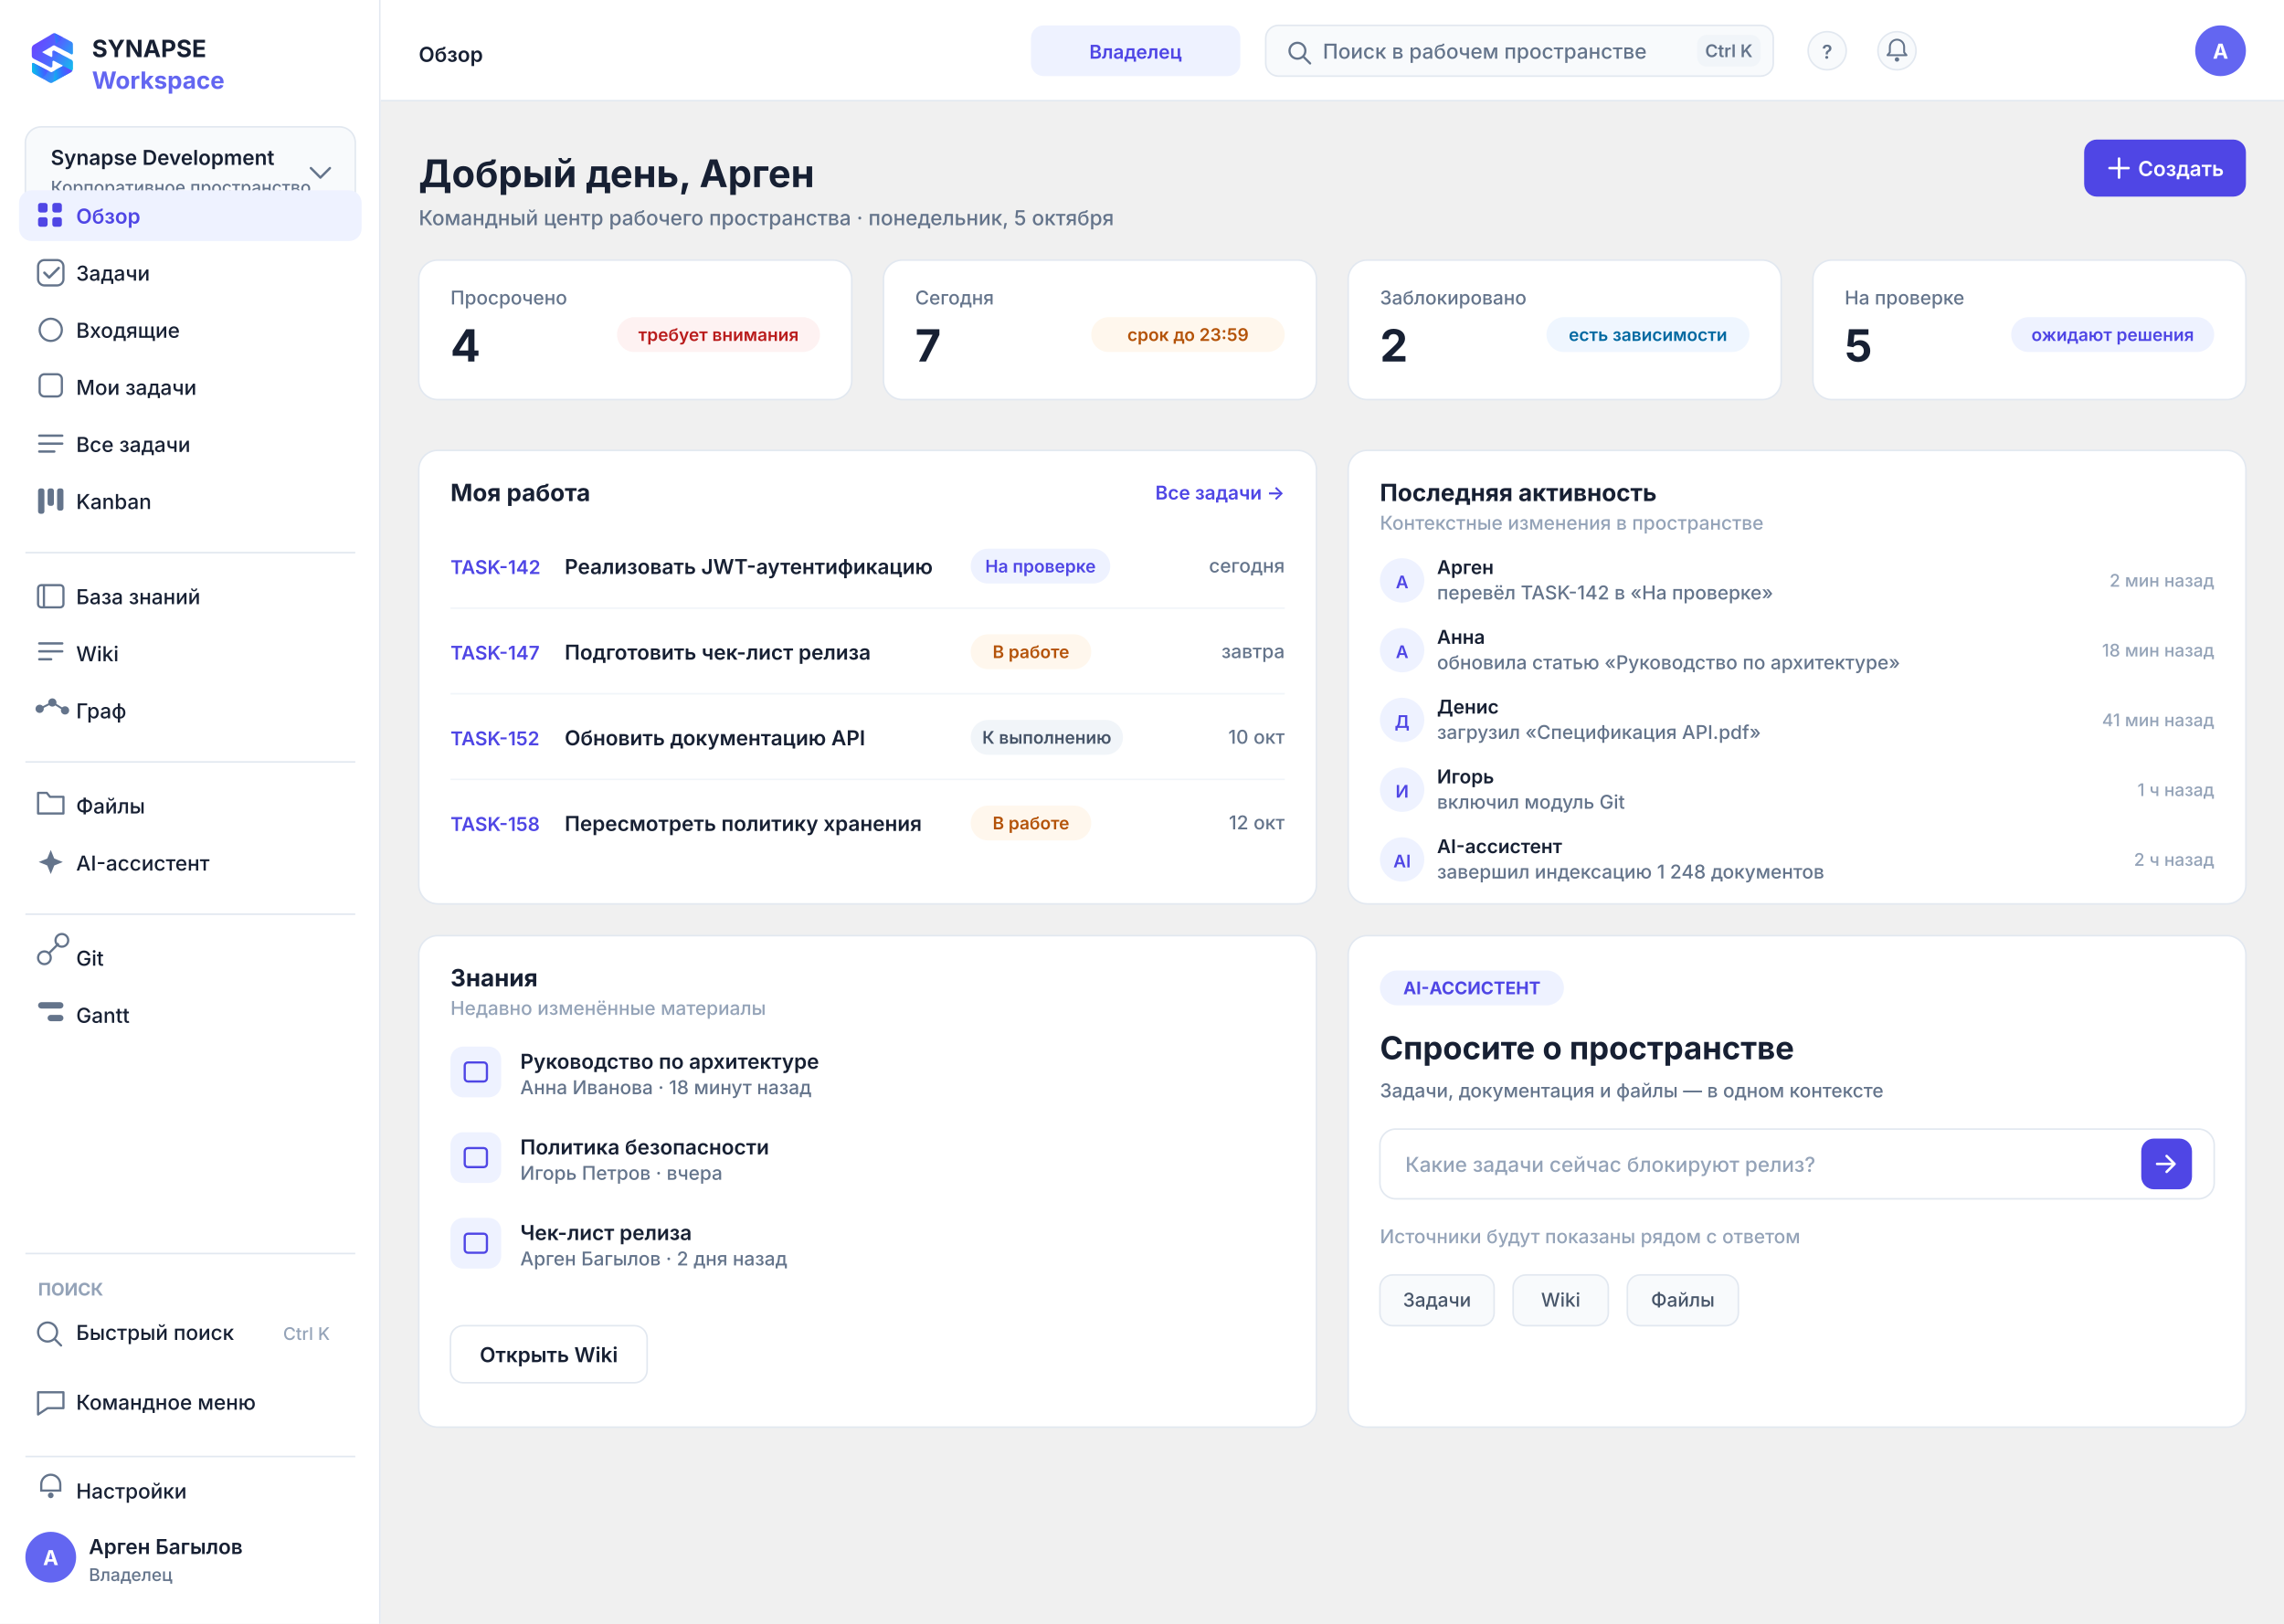
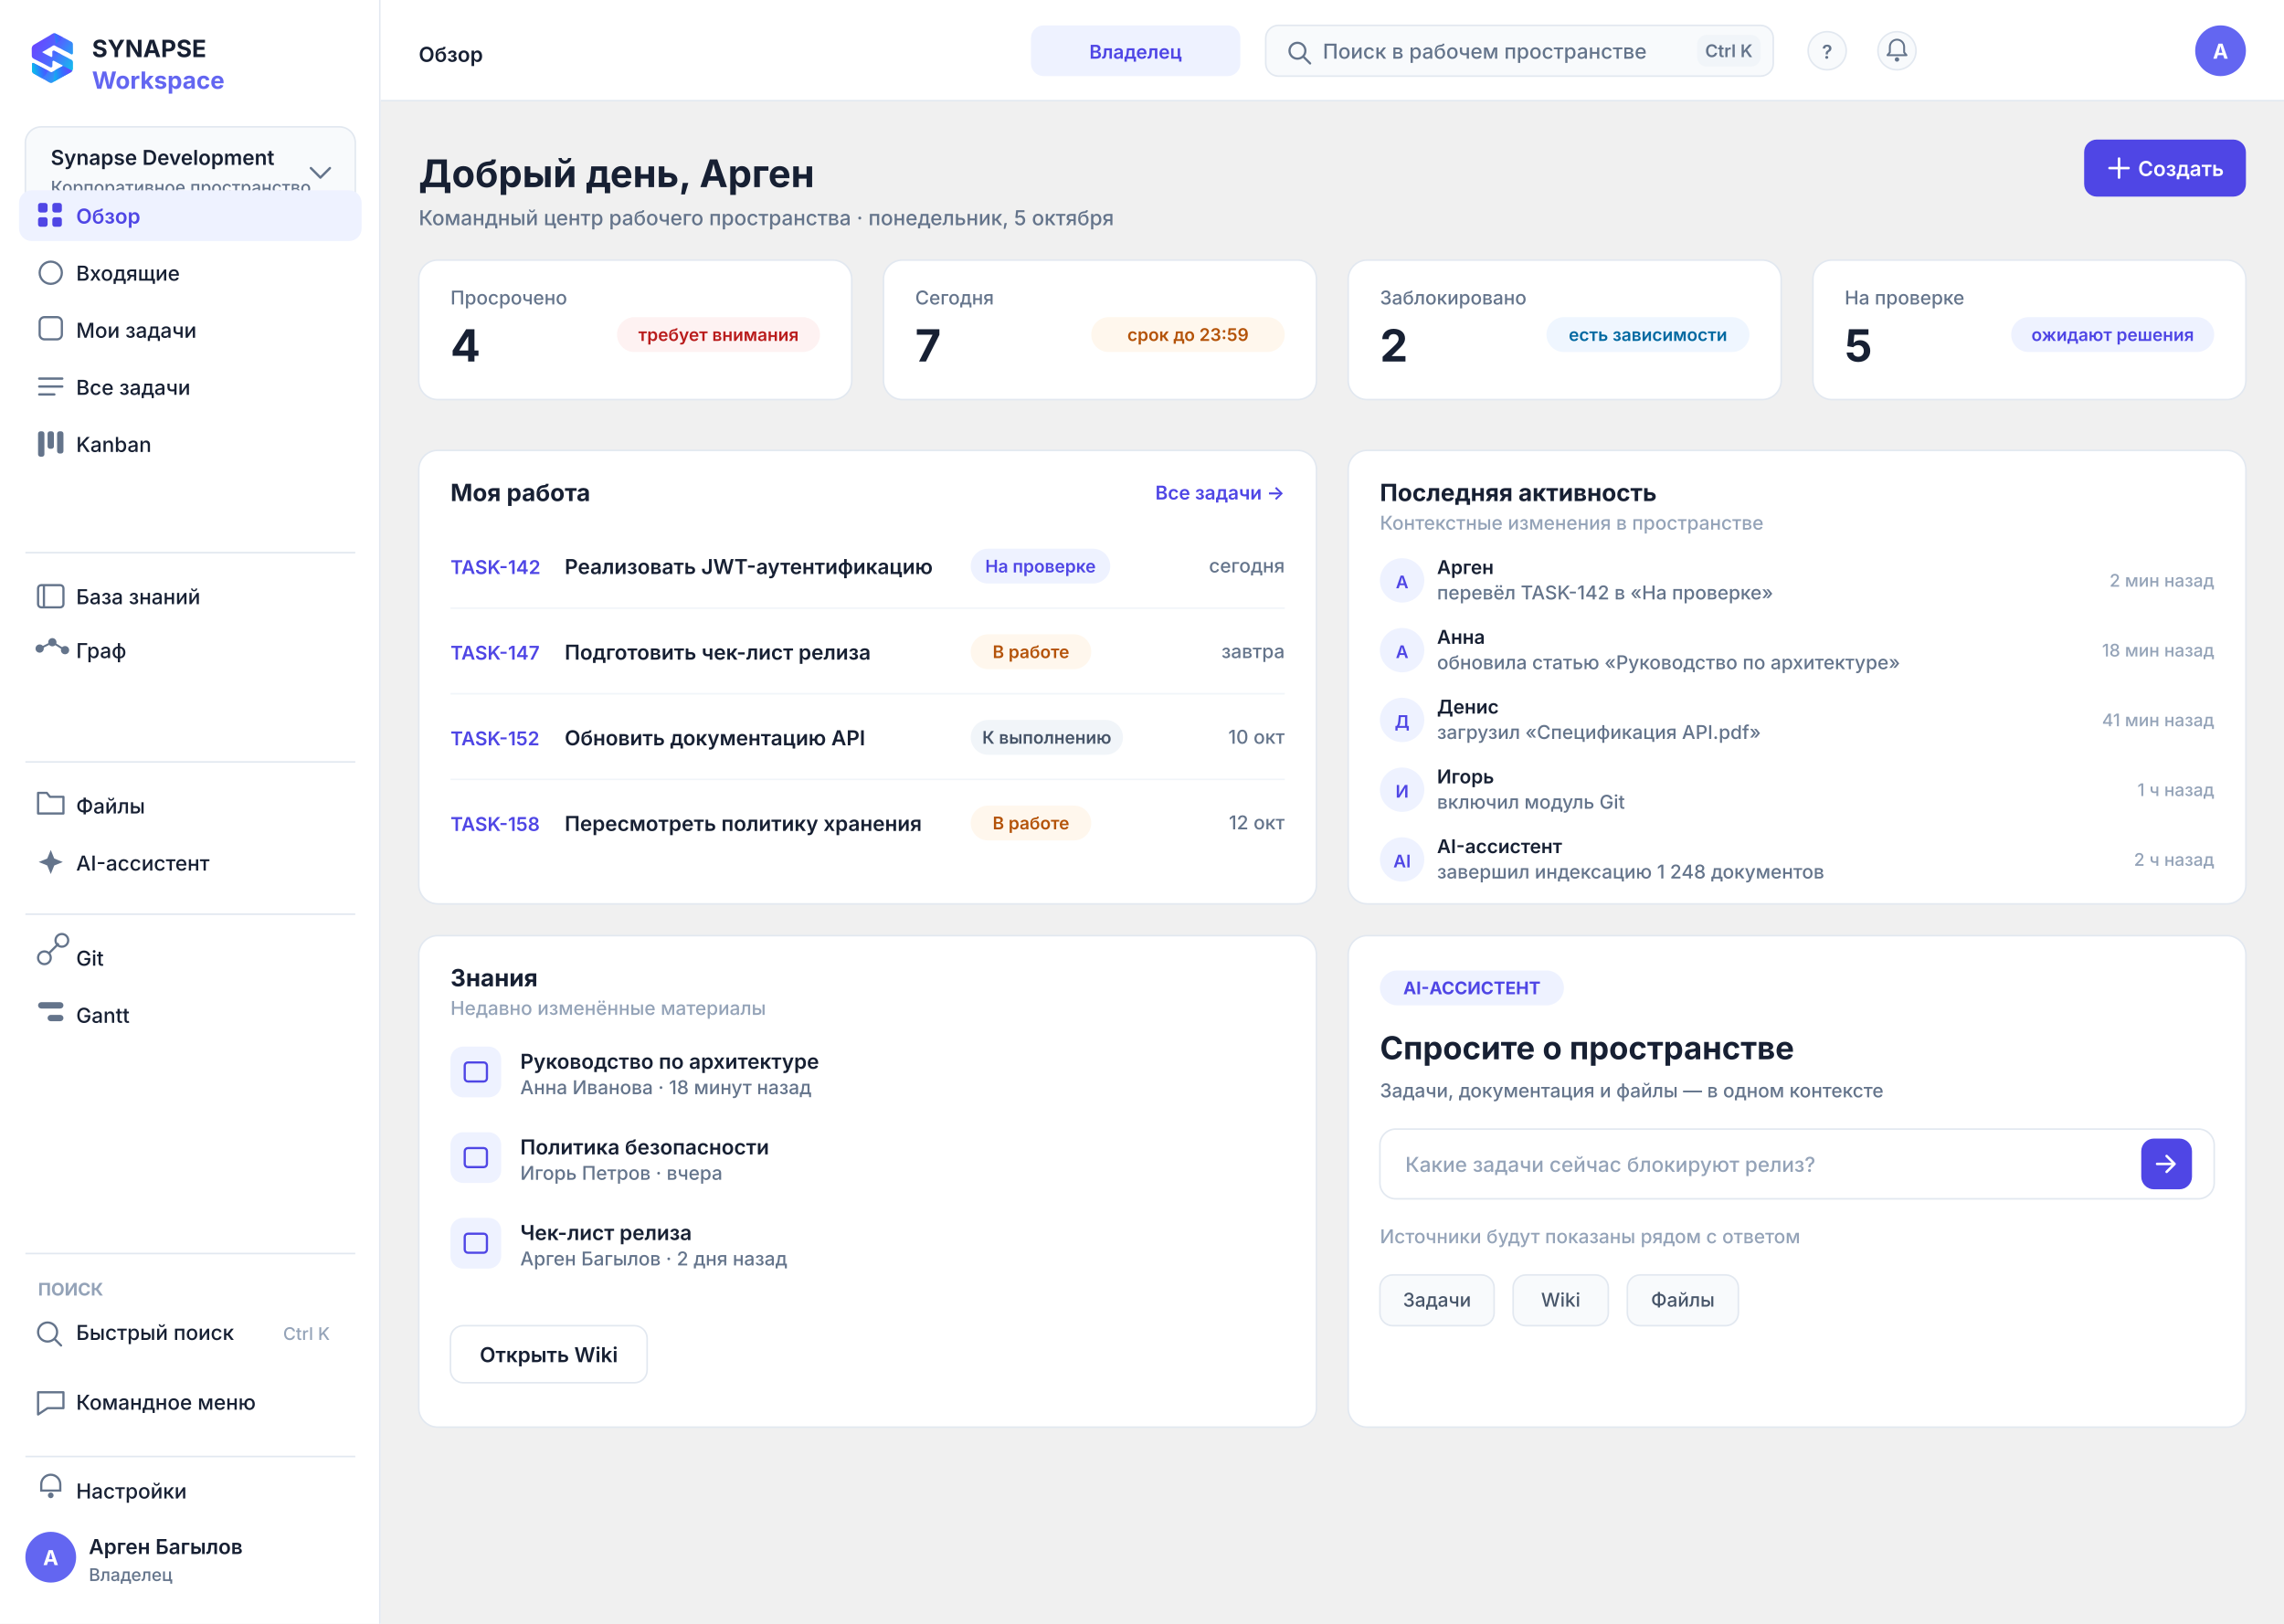
<svg xmlns="http://www.w3.org/2000/svg" width="1440" height="1024" viewBox="0 0 1440 1024" font-family="Inter, Arial, sans-serif">
  <defs>
    <linearGradient id="logoGrad" x1="0.000" y1="0.000" x2="1.106" y2="0.864">
      <stop offset="0" stop-color="#713BFF" />
      <stop offset="0.48" stop-color="#4E69FF" />
      <stop offset="1" stop-color="#00D7E8" />
    </linearGradient>
    <linearGradient id="logoGrad2" x1="-0.157" y1="0.025" x2="0.975" y2="-0.157">
      <stop offset="0" stop-color="#00CFE8" />
      <stop offset="0.52" stop-color="#356EFF" />
      <stop offset="1" stop-color="#7A35FF" />
    </linearGradient>
  </defs>
  <g id="sidebar">
    <rect id="sidebar-bg" x="0" y="0" width="240" height="1024" fill="#FFFFFF" />
    <rect id="sidebar-border" x="239" y="0" width="1" height="1024" fill="#E2E8F0" />
    <g id="brand-mark" transform="translate(20 21) scale(0.1912)">
      <g id="logo-mark" transform="translate(-2.75 -1.75)">
        <g id="logo-body" fill="url(#logoGrad)">
          <path id="logo-body-1" d="M75.75 1.75 L79.75 2.00 L84.25 4.00 L87.00 5.75 L105.50 15.00 L106.25 15.75 L121.00 23.00 L129.25 27.75 L130.50 28.00 L135.75 31.25 L137.50 34.00 L138.50 36.75 L138.75 68.00 L138.00 69.75 L135.75 71.50 L134.25 71.50 L132.50 70.75 L122.50 65.00 L109.75 58.75 L97.75 52.00 L90.50 48.75 L77.75 41.75 L76.50 41.50 L74.50 41.75 L72.00 43.00 L61.50 49.75 L60.00 50.25 L49.50 56.75 L38.25 63.00 L37.50 64.25 L46.75 69.75 L66.50 79.75 L68.25 80.00 L69.75 79.25 L70.75 77.25 L70.75 62.00 L71.75 60.25 L73.25 59.00 L76.50 58.75 L85.25 63.75 L94.25 68.00 L104.25 73.75 L120.75 82.00 L127.00 85.75 L134.00 89.00 L136.75 91.50 L138.00 93.75 L138.75 96.50 L138.75 119.00 L136.75 125.00 L135.00 127.50 L131.50 130.50 L81.50 158.00 L71.00 164.50 L68.25 165.50 L64.50 165.50 L58.50 162.75 L45.75 155.00 L41.00 152.75 L32.00 147.25 L9.00 134.50 L5.75 131.50 L4.00 128.00 L3.75 126.00 L4.00 101.25 L6.00 99.50 L8.00 99.50 L66.00 130.00 L69.25 129.75 L91.25 117.00 L103.50 110.75 L105.00 109.75 L105.75 108.50 L104.25 107.25 L77.00 93.00 L74.75 92.00 L73.75 92.00 L71.00 94.25 L70.75 111.25 L68.50 114.00 L65.00 114.25 L61.25 112.75 L41.50 102.00 L9.50 85.75 L6.25 83.50 L5.00 82.00 L4.00 80.50 L3.00 77.50 L2.75 50.75 L4.00 46.25 L5.00 44.25 L6.00 42.75 L9.00 40.00 L34.50 25.00 L37.25 23.75 L39.50 22.00 L61.00 9.75 L68.00 5.25 L74.00 2.00 L75.75 1.75 Z" />
        </g>
        <g id="logo-fold" fill="url(#logoGrad2)">
          <path id="logo-fold-1" d="M73.50 91.75 L75.75 92.00 L82.50 95.75 L83.75 95.75 L88.50 98.75 L91.25 99.75 L96.00 102.75 L104.50 107.00 L106.00 108.25 L106.00 109.25 L106.75 110.25 L112.00 112.00 L125.00 119.25 L130.50 121.75 L132.50 123.50 L134.25 124.25 L135.25 126.00 L137.25 123.50 L138.75 118.25 L138.75 96.50 L138.75 119.00 L136.75 125.00 L135.00 127.50 L131.50 130.50 L95.75 150.00 L77.25 160.75 L76.75 161.00 L77.00 159.75 L75.50 160.50 L75.25 160.00 L76.25 158.75 L75.75 158.25 L76.25 157.50 L75.75 157.00 L76.25 156.25 L75.75 155.75 L76.25 155.00 L75.75 154.25 L76.75 153.00 L76.25 152.50 L76.75 151.75 L76.25 151.25 L76.75 150.50 L76.25 149.75 L76.75 149.25 L76.25 147.00 L77.25 146.00 L76.75 145.25 L77.25 144.75 L76.75 144.00 L77.25 143.50 L76.75 142.75 L77.25 142.00 L76.75 141.50 L77.75 140.25 L77.25 139.50 L77.75 139.00 L77.25 138.25 L77.75 137.75 L77.25 137.00 L77.75 136.50 L77.25 134.25 L78.25 133.25 L77.75 132.50 L78.25 132.00 L78.00 128.25 L80.25 127.00 L81.00 126.00 L80.25 125.25 L79.25 125.25 L81.00 123.50 L80.00 123.50 L91.25 117.00 L103.50 110.75 L105.00 109.75 L105.75 108.50 L104.25 107.25 L77.00 93.00 L73.75 92.00 L71.00 94.25 L70.75 111.25 L68.50 114.00 L64.00 114.00 L68.00 114.00 L70.00 112.25 L70.75 110.75 L70.75 94.50 L71.50 93.25 L73.50 91.75 Z" />
          <path id="logo-fold-2" d="M6.75 99.25 L11.00 101.00 L66.00 130.00 L69.25 129.75 L66.25 130.50 L57.25 126.00 L57.25 127.00 L59.50 128.75 L59.00 129.00 L55.50 127.75 L53.25 128.75 L53.00 130.75 L52.50 130.75 L52.00 132.25 L52.00 133.75 L48.50 139.75 L38.75 147.00 L38.00 147.75 L38.50 149.25 L37.75 149.75 L35.75 148.75 L35.25 149.25 L9.00 134.50 L5.25 130.75 L4.00 128.00 L3.75 126.00 L3.75 102.00 L5.50 99.75 L6.75 99.25 Z" />
          <path id="logo-fold-3" d="M75.75 1.75 L79.75 2.00 L84.25 4.00 L117.75 21.50 L101.75 14.00 L102.00 15.00 L103.00 15.25 L103.00 15.75 L100.25 16.00 L99.50 17.00 L100.00 18.25 L99.50 19.00 L100.50 21.25 L101.75 21.25 L102.00 20.00 L102.75 21.50 L99.00 23.75 L97.00 26.00 L90.00 30.75 L84.75 35.50 L82.75 36.50 L83.00 34.75 L82.00 33.50 L82.50 33.00 L82.00 32.25 L82.50 31.50 L81.50 30.25 L82.00 29.75 L81.00 28.50 L81.50 27.75 L81.00 27.00 L81.50 26.50 L80.50 25.25 L81.00 24.50 L80.50 23.75 L81.00 23.25 L80.00 22.00 L80.50 21.25 L80.00 20.50 L80.50 20.00 L79.50 19.00 L79.75 16.50 L79.00 15.75 L79.25 13.50 L78.50 12.50 L78.75 11.50 L78.00 10.75 L78.25 8.25 L77.25 7.25 L77.75 6.75 L77.25 6.00 L77.75 5.25 L76.75 4.00 L77.50 2.50 L75.25 2.25 L72.50 3.00 L50.50 15.75 L71.50 3.25 L74.00 2.00 L75.75 1.75 Z" />
          <path id="logo-fold-4" d="M74.00 58.75 L77.25 59.00 L85.25 63.75 L94.25 68.00 L96.75 69.75 L119.50 81.50 L87.25 65.25 L86.25 65.75 L87.50 66.50 L87.50 67.50 L87.00 67.75 L87.00 70.75 L87.50 71.75 L87.00 72.00 L87.00 73.75 L87.00 72.00 L86.50 72.00 L86.50 73.75 L86.00 74.25 L85.25 73.25 L85.75 72.50 L83.50 69.00 L80.75 68.50 L80.75 68.00 L78.75 68.00 L77.00 66.00 L78.75 62.50 L80.00 62.50 L80.75 63.25 L81.50 63.25 L82.00 62.50 L76.00 59.00 L73.75 59.25 L72.50 60.00 L71.00 62.75 L70.75 78.50 L69.25 80.00 L66.25 80.00 L44.00 68.50 L37.50 64.75 L37.25 63.75 L38.00 63.25 L37.50 63.75 L38.00 64.75 L46.75 69.75 L66.50 79.75 L68.25 80.00 L69.75 79.25 L70.75 77.25 L70.75 62.00 L71.75 60.25 L74.00 58.75 Z" />
        </g>
      </g>
    </g>
    <text id="brand-line1" x="58" y="36" font-size="15" font-weight="700" fill="#172033">SYNAPSE</text>
    <text id="brand-line2" x="58" y="56" font-size="15" font-weight="700" fill="#6366F1">Workspace</text>
    <g id="workspace-switcher">
      <rect x="16" y="80" width="208" height="56" rx="10" fill="#F8FAFC" stroke="#E2E8F0" />
      <text x="32" y="104" font-size="13" font-weight="600" fill="#172033">Synapse Development</text>
      <text x="32" y="122" font-size="11" font-weight="500" fill="#64748B">Корпоративное пространство</text>
      <path d="M196 106l6 6 6-6" fill="none" stroke="#64748B" stroke-width="1.5" stroke-linecap="round" stroke-linejoin="round" />
    </g>
    <g id="nav-primary">
      <rect id="nav-overview" x="12" y="120" width="216" height="32" rx="8" fill="#EEF2FF" />
      <rect x="24" y="128" width="6" height="6" rx="1.5" fill="#4F46E5" />
      <rect x="33" y="128" width="6" height="6" rx="1.5" fill="#4F46E5" />
      <rect x="24" y="137" width="6" height="6" rx="1.5" fill="#4F46E5" />
      <rect x="33" y="137" width="6" height="6" rx="1.5" fill="#4F46E5" />
      <text x="48" y="141" font-size="13" font-weight="600" fill="#4F46E5">Обзор</text>
-       <rect id="nav-tasks" x="24" y="164" width="16" height="16" rx="4" fill="none" stroke="#64748B" stroke-width="1.4" />
-       <path d="M28 172l3 3 6-6" fill="none" stroke="#64748B" stroke-width="1.6" stroke-linecap="round" stroke-linejoin="round" />
-       <text x="48" y="177" font-size="13" font-weight="500" fill="#172033">Задачи</text>
-       <circle cx="32" cy="208" r="7" fill="none" stroke="#64748B" stroke-width="1.4" />
-       <text x="48" y="213" font-size="13" font-weight="500" fill="#172033">Входящие</text>
-       <rect x="25" y="236" width="14" height="14" rx="3" fill="none" stroke="#64748B" stroke-width="1.4" />
-       <text x="48" y="249" font-size="13" font-weight="500" fill="#172033">Мои задачи</text>
-       <rect x="24" y="274" width="16" height="1.5" rx="0.75" fill="#64748B" />
-       <rect x="24" y="279" width="16" height="1.5" rx="0.75" fill="#64748B" />
-       <rect x="24" y="284" width="11" height="1.5" rx="0.75" fill="#64748B" />
-       <text x="48" y="285" font-size="13" font-weight="500" fill="#172033">Все задачи</text>
-       <rect x="24" y="308" width="4" height="16" rx="1.5" fill="#64748B" />
-       <rect x="30" y="308" width="4" height="11" rx="1.5" fill="#64748B" />
-       <rect x="36" y="308" width="4" height="14" rx="1.5" fill="#64748B" />
-       <text x="48" y="321" font-size="13" font-weight="500" fill="#172033">Kanban</text>
+       <circle cx="32" cy="172" r="7" fill="none" stroke="#64748B" stroke-width="1.4" />
+       <text x="48" y="177" font-size="13" font-weight="500" fill="#172033">Входящие</text>
+       <rect x="25" y="200" width="14" height="14" rx="3" fill="none" stroke="#64748B" stroke-width="1.4" />
+       <text x="48" y="213" font-size="13" font-weight="500" fill="#172033">Мои задачи</text>
+       <rect x="24" y="238" width="16" height="1.5" rx="0.75" fill="#64748B" />
+       <rect x="24" y="243" width="16" height="1.5" rx="0.75" fill="#64748B" />
+       <rect x="24" y="248" width="11" height="1.5" rx="0.75" fill="#64748B" />
+       <text x="48" y="249" font-size="13" font-weight="500" fill="#172033">Все задачи</text>
+       <rect x="24" y="272" width="4" height="16" rx="1.5" fill="#64748B" />
+       <rect x="30" y="272" width="4" height="11" rx="1.5" fill="#64748B" />
+       <rect x="36" y="272" width="4" height="14" rx="1.5" fill="#64748B" />
+       <text x="48" y="285" font-size="13" font-weight="500" fill="#172033">Kanban</text>
    </g>
    <rect id="divider-1" x="16" y="348" width="208" height="1" fill="#E2E8F0" />
    <g id="nav-knowledge">
      <rect x="24" y="369" width="16" height="14" rx="2" fill="none" stroke="#64748B" stroke-width="1.4" />
      <rect x="27" y="369" width="1.4" height="14" fill="#64748B" />
      <text x="48" y="381" font-size="13" font-weight="500" fill="#172033">База знаний</text>
-       <rect x="24" y="405" width="16" height="1.5" rx="0.75" fill="#64748B" />
-       <rect x="24" y="410" width="16" height="1.5" rx="0.75" fill="#64748B" />
-       <rect x="24" y="415" width="9" height="1.5" rx="0.75" fill="#64748B" />
-       <text x="48" y="417" font-size="13" font-weight="500" fill="#172033">Wiki</text>
-       <path d="M25 447l8-4 8 5" fill="none" stroke="#64748B" stroke-width="1.2" />
-       <circle cx="25" cy="447" r="2.6" fill="#64748B" />
-       <circle cx="33" cy="443" r="2.6" fill="#64748B" />
-       <circle cx="41" cy="448" r="2.6" fill="#64748B" />
-       <text x="48" y="453" font-size="13" font-weight="500" fill="#172033">Граф</text>
+       <path d="M25 409l8-4 8 5" fill="none" stroke="#64748B" stroke-width="1.2" />
+       <circle cx="25" cy="409" r="2.6" fill="#64748B" />
+       <circle cx="33" cy="405" r="2.6" fill="#64748B" />
+       <circle cx="41" cy="410" r="2.6" fill="#64748B" />
+       <text x="48" y="415" font-size="13" font-weight="500" fill="#172033">Граф</text>
    </g>
    <rect id="divider-2" x="16" y="480" width="208" height="1" fill="#E2E8F0" />
    <g id="nav-workspace">
      <path d="M24 500h5.5l2 2.5h8.5v10.5H24z" fill="none" stroke="#64748B" stroke-width="1.4" stroke-linejoin="round" />
      <text x="48" y="513" font-size="13" font-weight="500" fill="#172033">Файлы</text>
      <path d="M32 536l2.2 5.4 5.4 2.2-5.4 2.2-2.2 5.4-2.2-5.4-5.4-2.2 5.4-2.2z" fill="#64748B" />
      <text x="48" y="549" font-size="13" font-weight="500" fill="#172033">AI-ассистент</text>
    </g>
    <rect id="divider-3" x="16" y="576" width="208" height="1" fill="#E2E8F0" />
    <g id="nav-modules">
      <circle cx="28" cy="604" r="4" fill="none" stroke="#64748B" stroke-width="1.4" />
      <path d="M31 601l6-6" fill="none" stroke="#64748B" stroke-width="1.4" />
      <circle cx="39" cy="593" r="4" fill="none" stroke="#64748B" stroke-width="1.4" />
      <text x="48" y="609" font-size="13" font-weight="500" fill="#172033">Git</text>
      <rect x="24" y="632" width="16" height="4" rx="2" fill="#64748B" />
      <rect x="30" y="640" width="10" height="4" rx="2" fill="#64748B" />
      <text x="48" y="645" font-size="13" font-weight="500" fill="#172033">Gantt</text>
    </g>
    <rect id="divider-4" x="16" y="790" width="208" height="1" fill="#E2E8F0" />
    <text id="nav-search-label" x="24" y="817" font-size="11" font-weight="700" fill="#94A3B8">ПОИСК</text>
    <circle cx="30" cy="840" r="6" fill="none" stroke="#64748B" stroke-width="1.4" />
    <path d="M34.5 844.5l4 4" fill="none" stroke="#64748B" stroke-width="1.4" stroke-linecap="round" />
    <text x="48" y="845" font-size="13" font-weight="500" fill="#172033">Быстрый поиск</text>
    <text x="208" y="845" font-size="11" font-weight="500" fill="#94A3B8" text-anchor="end">Ctrl K</text>
    <path d="M24 878h16v10H30l-6 4z" fill="none" stroke="#64748B" stroke-width="1.4" stroke-linejoin="round" />
    <text x="48" y="889" font-size="13" font-weight="500" fill="#172033">Командное меню</text>
    <rect id="divider-5" x="16" y="918" width="208" height="1" fill="#E2E8F0" />
    <path d="M32 930a6 6 0 0 1 6 6v4h-12v-4a6 6 0 0 1 6-6z" fill="none" stroke="#64748B" stroke-width="1.4" />
    <circle cx="32" cy="943" r="1.8" fill="#64748B" />
    <text x="48" y="945" font-size="13" font-weight="500" fill="#172033">Настройки</text>
    <g id="sidebar-user">
      <circle cx="32" cy="982" r="16" fill="#6366F1" />
      <text x="32" y="987" font-size="13" font-weight="700" fill="#FFFFFF" text-anchor="middle">А</text>
      <text x="56" y="980" font-size="13" font-weight="600" fill="#172033">Арген Багылов</text>
      <text x="56" y="997" font-size="11" font-weight="500" fill="#64748B">Владелец</text>
    </g>
  </g>
  <g id="topbar">
    <rect id="topbar-bg" x="240" y="0" width="1200" height="64" fill="#FFFFFF" />
    <rect id="topbar-border" x="240" y="63" width="1200" height="1" fill="#E2E8F0" />
    <text id="topbar-title" x="264" y="39" font-size="13" font-weight="600" fill="#172033">Обзор</text>
    <rect x="650" y="16" width="132" height="32" rx="8" fill="#EEF2FF" />
    <text x="716" y="37" font-size="12" font-weight="600" fill="#4F46E5" text-anchor="middle">Владелец</text>
    <g id="topbar-search">
      <rect x="798" y="16" width="320" height="32" rx="8" fill="#F8FAFC" stroke="#E2E8F0" />
      <circle cx="818" cy="32" r="5" fill="none" stroke="#64748B" stroke-width="1.4" />
      <path d="M822 36l4 4" fill="none" stroke="#64748B" stroke-width="1.4" stroke-linecap="round" />
      <text x="834" y="37" font-size="13" font-weight="500" fill="#64748B">Поиск в рабочем пространстве</text>
      <rect x="1070" y="22" width="40" height="20" rx="6" fill="#F1F5F9" />
      <text x="1090" y="36" font-size="11" font-weight="600" fill="#64748B" text-anchor="middle">Ctrl K</text>
    </g>
    <g id="topbar-help">
      <circle cx="1152" cy="32" r="12" fill="#F8FAFC" stroke="#E2E8F0" />
      <text x="1152" y="37" font-size="12" font-weight="600" fill="#64748B" text-anchor="middle">?</text>
    </g>
    <g id="topbar-notifications">
      <circle cx="1196" cy="32" r="12" fill="#F8FAFC" stroke="#E2E8F0" />
      <path d="M1196 25a4.5 4.5 0 0 0-4.5 4.5v3.5l-1.5 1.8h12l-1.5-1.8v-3.5a4.5 4.5 0 0 0-4.5-4.5z" fill="none" stroke="#64748B" stroke-width="1.2" stroke-linejoin="round" />
      <circle cx="1196" cy="37.5" r="1.4" fill="#64748B" />
    </g>
    <g id="topbar-user">
      <circle cx="1400" cy="32" r="16" fill="#6366F1" />
      <text x="1400" y="37" font-size="13" font-weight="700" fill="#FFFFFF" text-anchor="middle">А</text>
    </g>
  </g>
  <g id="content">
    <text id="page-title" x="264" y="118" font-size="24" font-weight="700" fill="#172033">Добрый день, Арген</text>
    <text id="page-subtitle" x="264" y="142" font-size="13" font-weight="500" fill="#64748B">Командный центр рабочего пространства · понедельник, 5 октября</text>
    <g id="btn-create">
      <rect x="1314" y="88" width="102" height="36" rx="8" fill="#4F46E5" />
      <path d="M1330 106h12M1336 100v12" fill="none" stroke="#FFFFFF" stroke-width="1.6" stroke-linecap="round" />
      <text x="1348" y="111" font-size="13" font-weight="600" fill="#FFFFFF">Создать</text>
    </g>
    <g id="kpi-row">
      <g id="kpi-overdue">
        <rect x="264" y="164" width="273" height="88" rx="12" fill="#FFFFFF" stroke="#E2E8F0" />
        <text x="284" y="192" font-size="12" font-weight="500" fill="#64748B">Просрочено</text>
        <text x="284" y="228" font-size="28" font-weight="700" fill="#172033">4</text>
        <rect x="389" y="200" width="128" height="22" rx="11" fill="#FEF2F2" />
        <text x="453" y="215" font-size="11" font-weight="600" fill="#B91C1C" text-anchor="middle">требует внимания</text>
      </g>
      <g id="kpi-today">
        <rect x="557" y="164" width="273" height="88" rx="12" fill="#FFFFFF" stroke="#E2E8F0" />
        <text x="577" y="192" font-size="12" font-weight="500" fill="#64748B">Сегодня</text>
        <text x="577" y="228" font-size="28" font-weight="700" fill="#172033">7</text>
        <rect x="688" y="200" width="122" height="22" rx="11" fill="#FFF7ED" />
        <text x="749" y="215" font-size="11" font-weight="600" fill="#B45309" text-anchor="middle">срок до 23:59</text>
      </g>
      <g id="kpi-blocked">
        <rect x="850" y="164" width="273" height="88" rx="12" fill="#FFFFFF" stroke="#E2E8F0" />
        <text x="870" y="192" font-size="12" font-weight="500" fill="#64748B">Заблокировано</text>
        <text x="870" y="228" font-size="28" font-weight="700" fill="#172033">2</text>
        <rect x="975" y="200" width="128" height="22" rx="11" fill="#EFF6FF" />
        <text x="1039" y="215" font-size="11" font-weight="600" fill="#0369A1" text-anchor="middle">есть зависимости</text>
      </g>
      <g id="kpi-review">
        <rect x="1143" y="164" width="273" height="88" rx="12" fill="#FFFFFF" stroke="#E2E8F0" />
        <text x="1163" y="192" font-size="12" font-weight="500" fill="#64748B">На проверке</text>
        <text x="1163" y="228" font-size="28" font-weight="700" fill="#172033">5</text>
        <rect x="1268" y="200" width="128" height="22" rx="11" fill="#EEF2FF" />
        <text x="1332" y="215" font-size="11" font-weight="600" fill="#4F46E5" text-anchor="middle">ожидают решения</text>
      </g>
    </g>
    <g id="card-my-work">
      <rect x="264" y="284" width="566" height="286" rx="12" fill="#FFFFFF" stroke="#E2E8F0" />
      <text x="284" y="316" font-size="15" font-weight="700" fill="#172033">Моя работа</text>
      <text x="810" y="315" font-size="12" font-weight="600" fill="#4F46E5" text-anchor="end">Все задачи →</text>
      <text x="284" y="362" font-size="12" font-weight="600" fill="#4F46E5">TASK-142</text>
      <text x="356" y="362" font-size="13" font-weight="600" fill="#172033">Реализовать JWT-аутентификацию</text>
      <rect x="612" y="346" width="88" height="22" rx="11" fill="#EEF2FF" />
      <text x="656" y="361" font-size="11" font-weight="600" fill="#4F46E5" text-anchor="middle">На проверке</text>
      <text x="810" y="361" font-size="12" font-weight="500" fill="#64748B" text-anchor="end">сегодня</text>
      <rect x="284" y="383" width="526" height="1" fill="#F1F5F9" />
      <text x="284" y="416" font-size="12" font-weight="600" fill="#4F46E5">TASK-147</text>
      <text x="356" y="416" font-size="13" font-weight="600" fill="#172033">Подготовить чек-лист релиза</text>
      <rect x="612" y="400" width="76" height="22" rx="11" fill="#FFF7ED" />
      <text x="650" y="415" font-size="11" font-weight="600" fill="#B45309" text-anchor="middle">В работе</text>
      <text x="810" y="415" font-size="12" font-weight="500" fill="#64748B" text-anchor="end">завтра</text>
      <rect x="284" y="437" width="526" height="1" fill="#F1F5F9" />
      <text x="284" y="470" font-size="12" font-weight="600" fill="#4F46E5">TASK-152</text>
      <text x="356" y="470" font-size="13" font-weight="600" fill="#172033">Обновить документацию API</text>
      <rect x="612" y="454" width="96" height="22" rx="11" fill="#F1F5F9" />
      <text x="660" y="469" font-size="11" font-weight="600" fill="#475569" text-anchor="middle">К выполнению</text>
      <text x="810" y="469" font-size="12" font-weight="500" fill="#64748B" text-anchor="end">10 окт</text>
      <rect x="284" y="491" width="526" height="1" fill="#F1F5F9" />
      <text x="284" y="524" font-size="12" font-weight="600" fill="#4F46E5">TASK-158</text>
      <text x="356" y="524" font-size="13" font-weight="600" fill="#172033">Пересмотреть политику хранения</text>
      <rect x="612" y="508" width="76" height="22" rx="11" fill="#FFF7ED" />
      <text x="650" y="523" font-size="11" font-weight="600" fill="#B45309" text-anchor="middle">В работе</text>
      <text x="810" y="523" font-size="12" font-weight="500" fill="#64748B" text-anchor="end">12 окт</text>
    </g>
    <g id="card-activity">
      <rect x="850" y="284" width="566" height="286" rx="12" fill="#FFFFFF" stroke="#E2E8F0" />
      <text x="870" y="316" font-size="15" font-weight="700" fill="#172033">Последняя активность</text>
      <text x="870" y="334" font-size="12" font-weight="500" fill="#94A3B8">Контекстные изменения в пространстве</text>
      <circle cx="884" cy="366" r="14" fill="#EEF2FF" />
      <text x="884" y="371" font-size="11" font-weight="600" fill="#4F46E5" text-anchor="middle">А</text>
      <text x="906" y="362" font-size="12" font-weight="600" fill="#172033">Арген</text>
      <text x="906" y="378" font-size="12" font-weight="500" fill="#64748B">перевёл TASK-142 в «На проверке»</text>
      <text x="1396" y="370" font-size="11" font-weight="500" fill="#94A3B8" text-anchor="end">2 мин назад</text>
      <circle cx="884" cy="410" r="14" fill="#EEF2FF" />
      <text x="884" y="415" font-size="11" font-weight="600" fill="#4F46E5" text-anchor="middle">А</text>
      <text x="906" y="406" font-size="12" font-weight="600" fill="#172033">Анна</text>
      <text x="906" y="422" font-size="12" font-weight="500" fill="#64748B">обновила статью «Руководство по архитектуре»</text>
      <text x="1396" y="414" font-size="11" font-weight="500" fill="#94A3B8" text-anchor="end">18 мин назад</text>
      <circle cx="884" cy="454" r="14" fill="#EEF2FF" />
      <text x="884" y="459" font-size="11" font-weight="600" fill="#4F46E5" text-anchor="middle">Д</text>
      <text x="906" y="450" font-size="12" font-weight="600" fill="#172033">Денис</text>
      <text x="906" y="466" font-size="12" font-weight="500" fill="#64748B">загрузил «Спецификация API.pdf»</text>
      <text x="1396" y="458" font-size="11" font-weight="500" fill="#94A3B8" text-anchor="end">41 мин назад</text>
      <circle cx="884" cy="498" r="14" fill="#EEF2FF" />
      <text x="884" y="503" font-size="11" font-weight="600" fill="#4F46E5" text-anchor="middle">И</text>
      <text x="906" y="494" font-size="12" font-weight="600" fill="#172033">Игорь</text>
      <text x="906" y="510" font-size="12" font-weight="500" fill="#64748B">включил модуль Git</text>
      <text x="1396" y="502" font-size="11" font-weight="500" fill="#94A3B8" text-anchor="end">1 ч назад</text>
      <circle cx="884" cy="542" r="14" fill="#EEF2FF" />
      <text x="884" y="547" font-size="11" font-weight="600" fill="#4F46E5" text-anchor="middle">AI</text>
      <text x="906" y="538" font-size="12" font-weight="600" fill="#172033">AI-ассистент</text>
      <text x="906" y="554" font-size="12" font-weight="500" fill="#64748B">завершил индексацию 1 248 документов</text>
      <text x="1396" y="546" font-size="11" font-weight="500" fill="#94A3B8" text-anchor="end">2 ч назад</text>
    </g>
    <g id="card-knowledge">
      <rect x="264" y="590" width="566" height="310" rx="12" fill="#FFFFFF" stroke="#E2E8F0" />
      <text x="284" y="622" font-size="15" font-weight="700" fill="#172033">Знания</text>
      <text x="284" y="640" font-size="12" font-weight="500" fill="#94A3B8">Недавно изменённые материалы</text>
      <rect x="284" y="660" width="32" height="32" rx="8" fill="#EEF2FF" />
      <rect x="293" y="670" width="14" height="12" rx="2" fill="none" stroke="#4F46E5" stroke-width="1.4" />
      <text x="328" y="674" font-size="13" font-weight="600" fill="#172033">Руководство по архитектуре</text>
      <text x="328" y="690" font-size="12" font-weight="500" fill="#64748B">Анна Иванова · 18 минут назад</text>
      <rect x="284" y="714" width="32" height="32" rx="8" fill="#EEF2FF" />
      <rect x="293" y="724" width="14" height="12" rx="2" fill="none" stroke="#4F46E5" stroke-width="1.4" />
      <text x="328" y="728" font-size="13" font-weight="600" fill="#172033">Политика безопасности</text>
      <text x="328" y="744" font-size="12" font-weight="500" fill="#64748B">Игорь Петров · вчера</text>
      <rect x="284" y="768" width="32" height="32" rx="8" fill="#EEF2FF" />
      <rect x="293" y="778" width="14" height="12" rx="2" fill="none" stroke="#4F46E5" stroke-width="1.4" />
      <text x="328" y="782" font-size="13" font-weight="600" fill="#172033">Чек-лист релиза</text>
      <text x="328" y="798" font-size="12" font-weight="500" fill="#64748B">Арген Багылов · 2 дня назад</text>
      <g id="btn-open-wiki">
        <rect x="284" y="836" width="124" height="36" rx="8" fill="#FFFFFF" stroke="#E2E8F0" />
        <text x="346" y="859" font-size="13" font-weight="600" fill="#172033" text-anchor="middle">Открыть Wiki</text>
      </g>
    </g>
    <g id="card-ai">
      <rect x="850" y="590" width="566" height="310" rx="12" fill="#FFFFFF" stroke="#E2E8F0" />
      <rect x="870" y="612" width="116" height="22" rx="11" fill="#EEF2FF" />
      <text x="928" y="627" font-size="11" font-weight="700" fill="#4F46E5" text-anchor="middle">AI-АССИСТЕНТ</text>
      <text x="870" y="668" font-size="20" font-weight="700" fill="#172033">Спросите о пространстве</text>
      <text x="870" y="692" font-size="12" font-weight="500" fill="#64748B">Задачи, документация и файлы — в одном контексте</text>
      <g id="ai-input">
        <rect x="870" y="712" width="526" height="44" rx="10" fill="#FFFFFF" stroke="#E2E8F0" />
        <text x="886" y="739" font-size="13" font-weight="500" fill="#94A3B8">Какие задачи сейчас блокируют релиз?</text>
        <rect x="1350" y="718" width="32" height="32" rx="8" fill="#4F46E5" />
        <path d="M1360 734h11M1366 729l5 5-5 5" fill="none" stroke="#FFFFFF" stroke-width="1.6" stroke-linecap="round" stroke-linejoin="round" />
      </g>
      <text x="870" y="784" font-size="12" font-weight="500" fill="#94A3B8">Источники будут показаны рядом с ответом</text>
      <g id="ai-sources">
        <rect x="870" y="804" width="72" height="32" rx="8" fill="#F8FAFC" stroke="#E2E8F0" />
        <text x="906" y="824" font-size="12" font-weight="500" fill="#475569" text-anchor="middle">Задачи</text>
        <rect x="954" y="804" width="60" height="32" rx="8" fill="#F8FAFC" stroke="#E2E8F0" />
        <text x="984" y="824" font-size="12" font-weight="500" fill="#475569" text-anchor="middle">Wiki</text>
        <rect x="1026" y="804" width="70" height="32" rx="8" fill="#F8FAFC" stroke="#E2E8F0" />
        <text x="1061" y="824" font-size="12" font-weight="500" fill="#475569" text-anchor="middle">Файлы</text>
      </g>
    </g>
  </g>
</svg>
